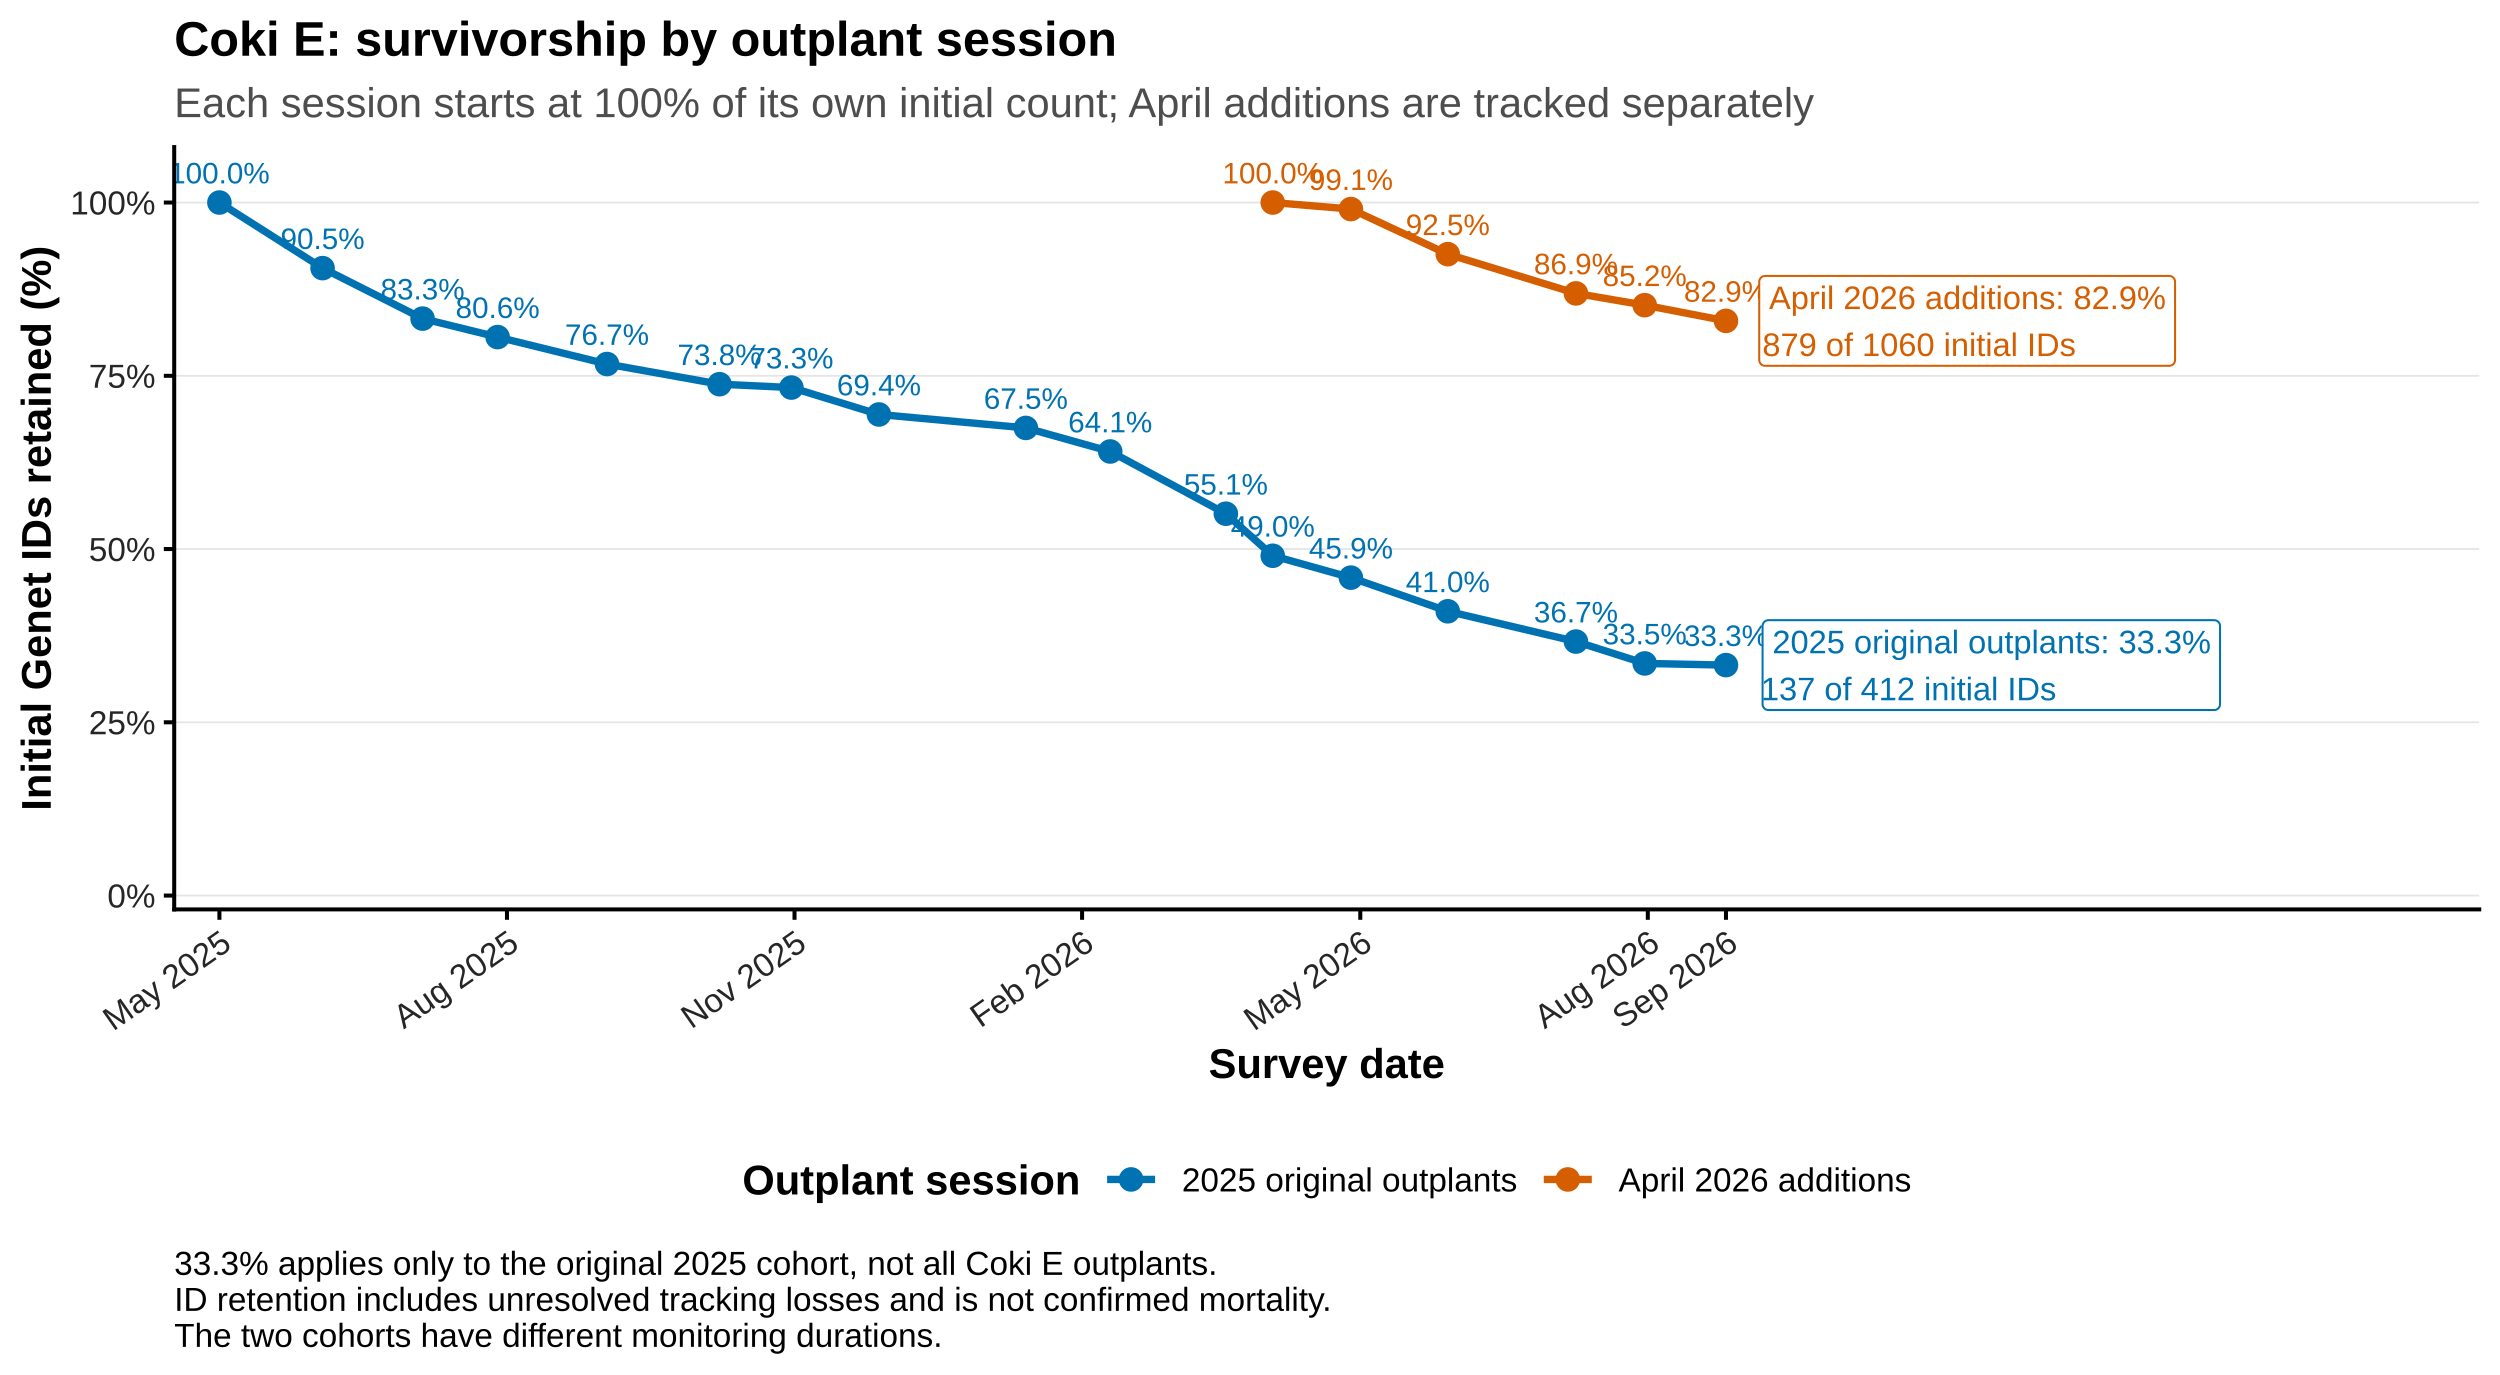
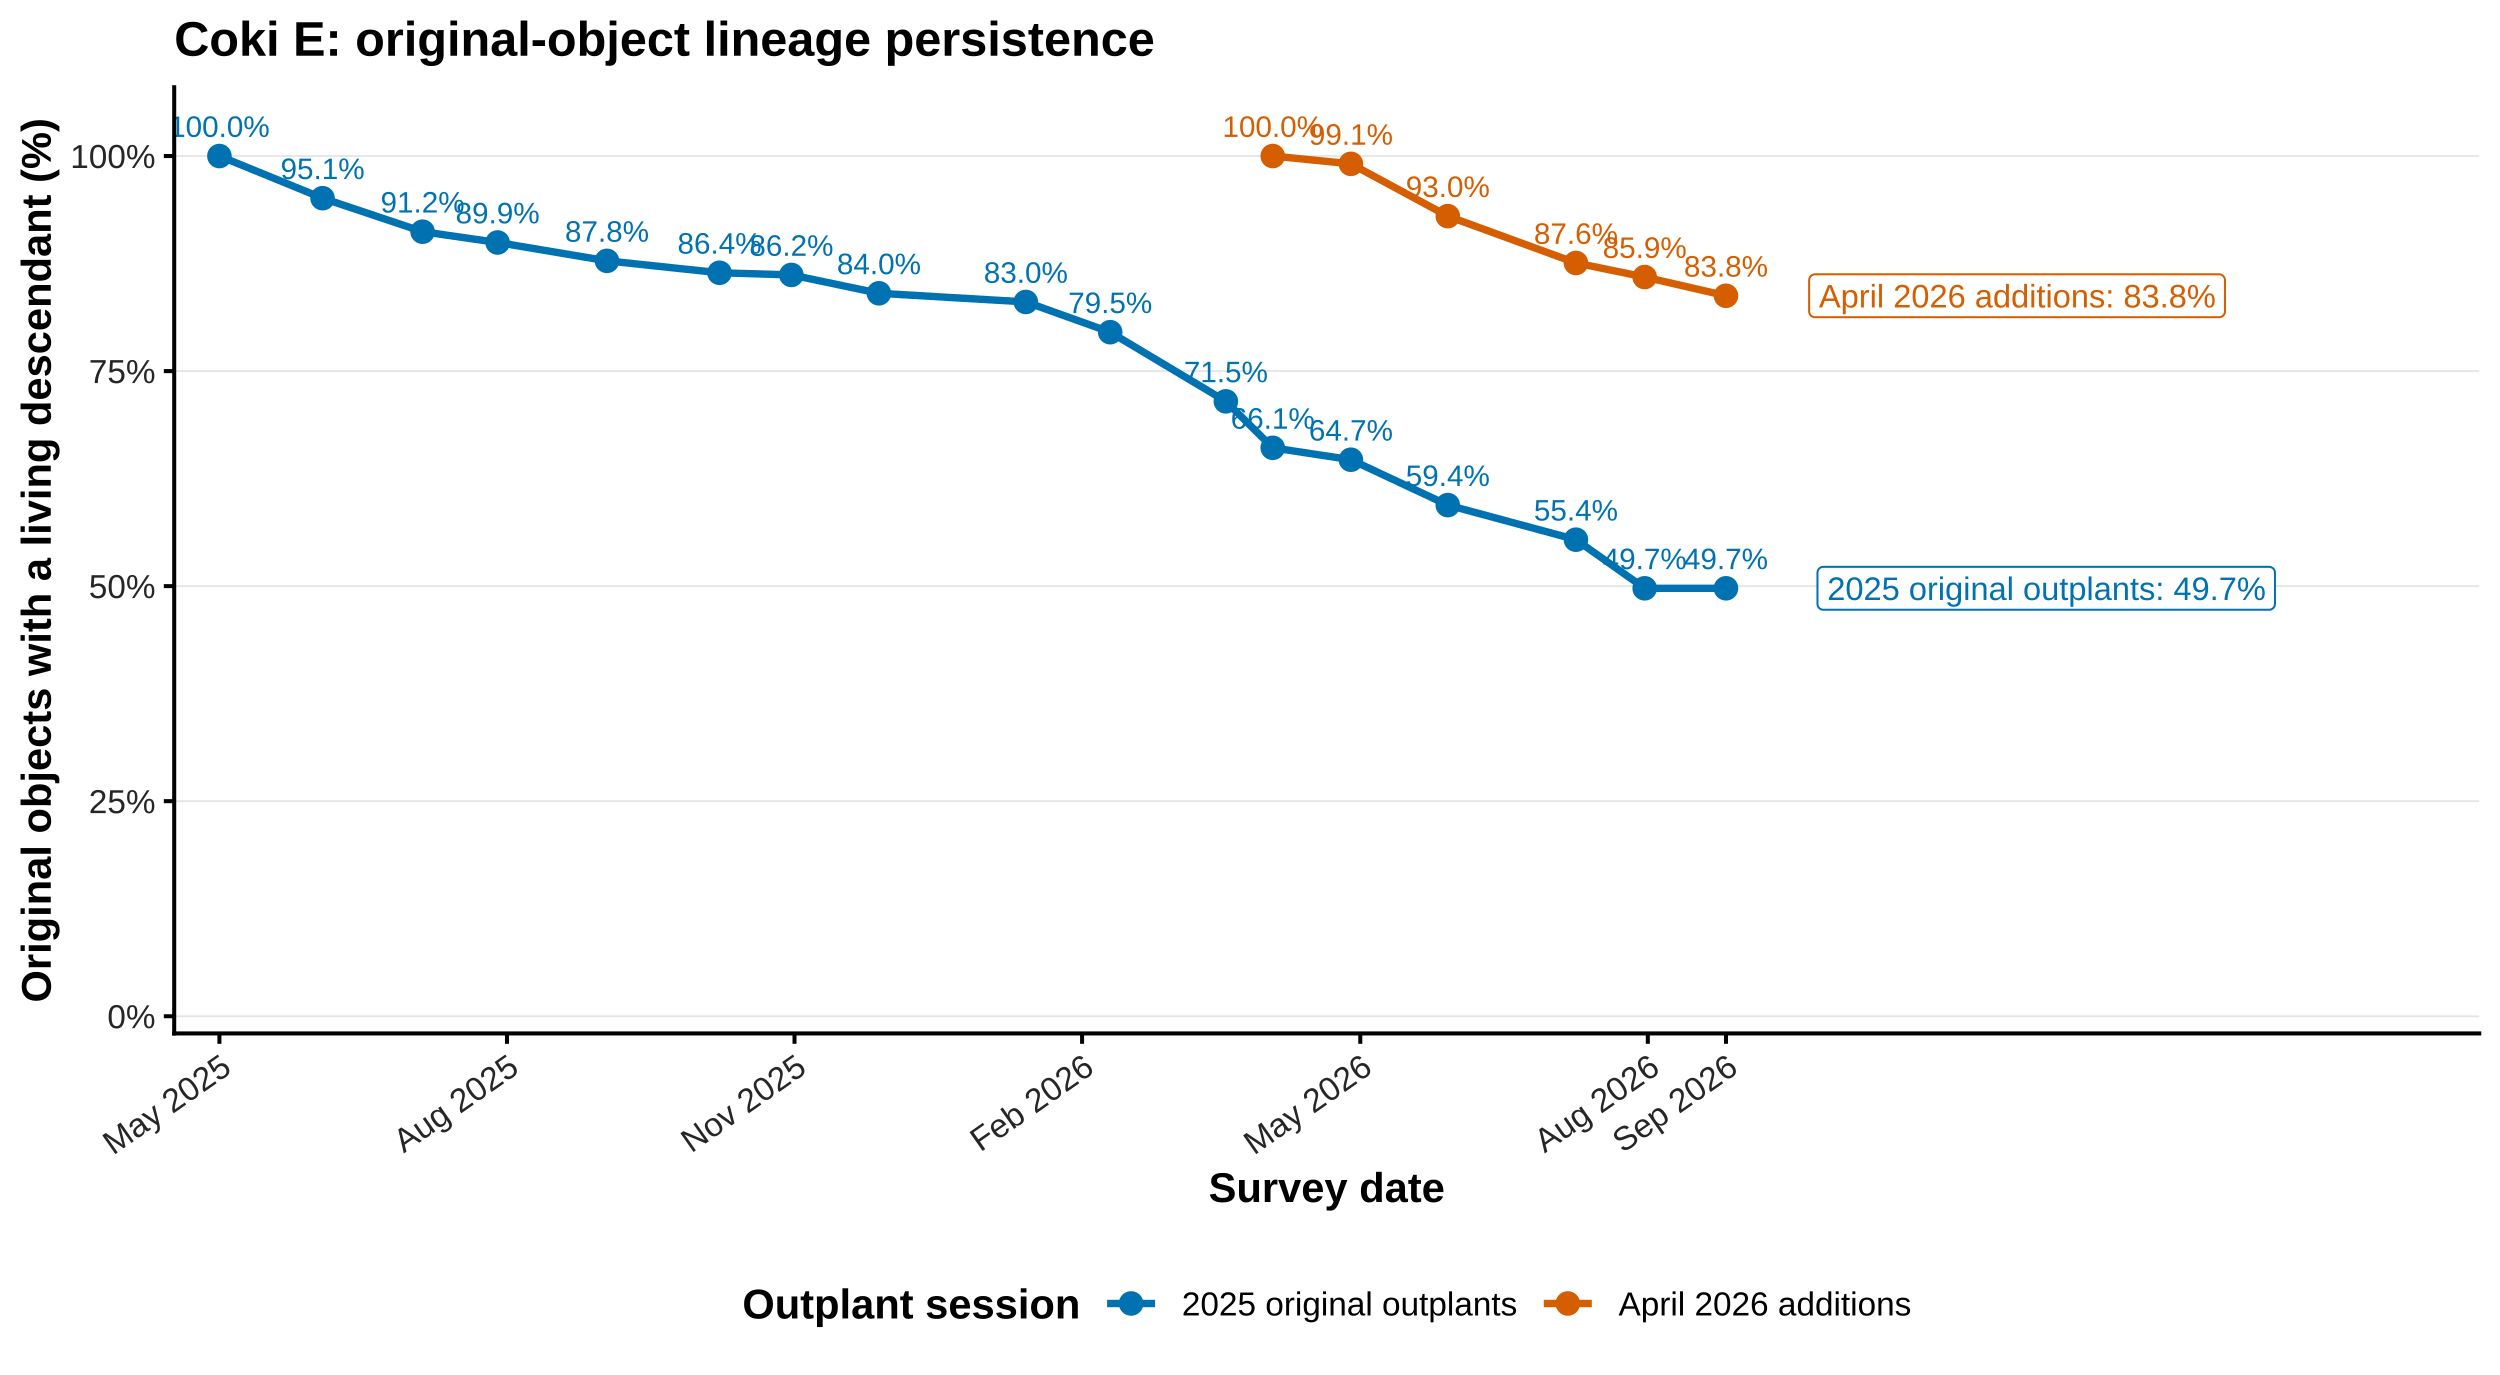
<svg xmlns="http://www.w3.org/2000/svg" class="svglite" width="720.00pt" height="396.00pt" viewBox="0 0 720.00 396.00">
  <defs>
    <style type="text/css">
    .svglite line, .svglite polyline, .svglite polygon, .svglite path, .svglite rect, .svglite circle {
      fill: none;
      stroke: #000000;
      stroke-linecap: round;
      stroke-linejoin: round;
      stroke-miterlimit: 10.00;
    }
    .svglite text {
      white-space: pre;
    }
  </style>
  </defs>
  <rect width="100%" height="100%" style="stroke: none; fill: #FFFFFF;" />
  <defs>
    <clipPath id="cpMC4wMHw3MjAuMDB8MC4wMHwzOTYuMDA=">
      <rect x="0.00" y="0.00" width="720.00" height="396.00" />
    </clipPath>
  </defs>
  <g clip-path="url(#cpMC4wMHw3MjAuMDB8MC4wMHwzOTYuMDA=)">
-     <rect x="-0" y="0" width="720.00" height="396.00" style="stroke-width: 1.16; stroke: #FFFFFF; fill: #FFFFFF;" />
+     <rect x="0.00" y="-0" width="720.00" height="396.00" style="stroke-width: 1.16; stroke: #FFFFFF; fill: #FFFFFF;" />
  </g>
  <defs>
-     <clipPath id="cpNTAuMTd8NzE0LjAyfDQyLjM2fDI2MS45MQ==">
-       <rect x="50.17" y="42.36" width="663.85" height="219.55" />
+     <clipPath id="cpNTAuMTd8NzE0LjAyfDI1LjEyfDI5Ny42Mw==">
+       <rect x="50.17" y="25.12" width="663.85" height="272.51" />
    </clipPath>
  </defs>
-   <g clip-path="url(#cpNTAuMTd8NzE0LjAyfDQyLjM2fDI2MS45MQ==)">
-     <rect x="50.17" y="42.36" width="663.85" height="219.55" style="stroke-width: 1.16; stroke: none; fill: #FFFFFF;" />
-     <polyline points="50.17,257.92 714.02,257.92 " style="stroke-width: 0.53; stroke: #E5E5E5; stroke-linecap: butt;" />
-     <polyline points="50.17,208.02 714.02,208.02 " style="stroke-width: 0.53; stroke: #E5E5E5; stroke-linecap: butt;" />
-     <polyline points="50.17,158.12 714.02,158.12 " style="stroke-width: 0.53; stroke: #E5E5E5; stroke-linecap: butt;" />
-     <polyline points="50.17,108.23 714.02,108.23 " style="stroke-width: 0.53; stroke: #E5E5E5; stroke-linecap: butt;" />
-     <polyline points="50.17,58.33 714.02,58.33 " style="stroke-width: 0.53; stroke: #E5E5E5; stroke-linecap: butt;" />
-     <polyline points="63.19,58.33 92.90,77.22 121.70,91.76 143.31,97.08 174.81,104.84 207.22,110.65 227.92,111.62 253.13,119.37 295.44,123.24 319.74,130.03 353.05,147.95 366.55,160.06 389.06,166.36 416.96,176.05 453.87,184.77 473.67,191.07 497.08,191.55 " style="stroke-width: 2.13; stroke: #0072B2; stroke-linecap: butt;" />
-     <polyline points="366.55,58.33 389.06,60.21 416.96,73.20 453.87,84.50 473.67,87.89 497.08,92.41 " style="stroke-width: 2.13; stroke: #D55E00; stroke-linecap: butt;" />
-     <circle cx="63.19" cy="58.33" r="3.16" style="stroke-width: 0.77; stroke: #0072B2; fill: #0072B2;" />
-     <circle cx="92.90" cy="77.22" r="3.16" style="stroke-width: 0.77; stroke: #0072B2; fill: #0072B2;" />
-     <circle cx="121.70" cy="91.76" r="3.16" style="stroke-width: 0.77; stroke: #0072B2; fill: #0072B2;" />
-     <circle cx="143.31" cy="97.08" r="3.16" style="stroke-width: 0.77; stroke: #0072B2; fill: #0072B2;" />
-     <circle cx="174.81" cy="104.84" r="3.16" style="stroke-width: 0.77; stroke: #0072B2; fill: #0072B2;" />
-     <circle cx="207.22" cy="110.65" r="3.16" style="stroke-width: 0.77; stroke: #0072B2; fill: #0072B2;" />
-     <circle cx="227.92" cy="111.62" r="3.16" style="stroke-width: 0.77; stroke: #0072B2; fill: #0072B2;" />
-     <circle cx="253.13" cy="119.37" r="3.16" style="stroke-width: 0.77; stroke: #0072B2; fill: #0072B2;" />
-     <circle cx="295.44" cy="123.24" r="3.16" style="stroke-width: 0.77; stroke: #0072B2; fill: #0072B2;" />
-     <circle cx="319.74" cy="130.03" r="3.16" style="stroke-width: 0.77; stroke: #0072B2; fill: #0072B2;" />
-     <circle cx="353.05" cy="147.95" r="3.16" style="stroke-width: 0.77; stroke: #0072B2; fill: #0072B2;" />
-     <circle cx="366.55" cy="160.06" r="3.16" style="stroke-width: 0.77; stroke: #0072B2; fill: #0072B2;" />
-     <circle cx="389.06" cy="166.36" r="3.16" style="stroke-width: 0.77; stroke: #0072B2; fill: #0072B2;" />
-     <circle cx="416.96" cy="176.05" r="3.16" style="stroke-width: 0.77; stroke: #0072B2; fill: #0072B2;" />
-     <circle cx="453.87" cy="184.77" r="3.16" style="stroke-width: 0.77; stroke: #0072B2; fill: #0072B2;" />
-     <circle cx="473.67" cy="191.07" r="3.16" style="stroke-width: 0.77; stroke: #0072B2; fill: #0072B2;" />
-     <circle cx="497.08" cy="191.55" r="3.16" style="stroke-width: 0.77; stroke: #0072B2; fill: #0072B2;" />
-     <circle cx="366.55" cy="58.33" r="3.16" style="stroke-width: 0.77; stroke: #D55E00; fill: #D55E00;" />
-     <circle cx="389.06" cy="60.21" r="3.16" style="stroke-width: 0.77; stroke: #D55E00; fill: #D55E00;" />
-     <circle cx="416.96" cy="73.20" r="3.16" style="stroke-width: 0.77; stroke: #D55E00; fill: #D55E00;" />
-     <circle cx="453.87" cy="84.50" r="3.16" style="stroke-width: 0.77; stroke: #D55E00; fill: #D55E00;" />
-     <circle cx="473.67" cy="87.89" r="3.16" style="stroke-width: 0.77; stroke: #D55E00; fill: #D55E00;" />
-     <circle cx="497.08" cy="92.41" r="3.16" style="stroke-width: 0.77; stroke: #D55E00; fill: #D55E00;" />
-     <text x="63.19" y="52.82" text-anchor="middle" style="font-size: 8.54px;fill: #0072B2; font-family: &quot;Arial&quot;;" textLength="28.94px" lengthAdjust="spacingAndGlyphs">100.0%</text>
-     <text x="92.90" y="71.71" text-anchor="middle" style="font-size: 8.54px;fill: #0072B2; font-family: &quot;Arial&quot;;" textLength="24.19px" lengthAdjust="spacingAndGlyphs">90.5%</text>
-     <text x="121.70" y="86.25" text-anchor="middle" style="font-size: 8.54px;fill: #0072B2; font-family: &quot;Arial&quot;;" textLength="24.19px" lengthAdjust="spacingAndGlyphs">83.3%</text>
-     <text x="143.31" y="91.58" text-anchor="middle" style="font-size: 8.54px;fill: #0072B2; font-family: &quot;Arial&quot;;" textLength="24.19px" lengthAdjust="spacingAndGlyphs">80.6%</text>
-     <text x="174.81" y="99.33" text-anchor="middle" style="font-size: 8.54px;fill: #0072B2; font-family: &quot;Arial&quot;;" textLength="24.19px" lengthAdjust="spacingAndGlyphs">76.7%</text>
-     <text x="207.22" y="105.14" text-anchor="middle" style="font-size: 8.54px;fill: #0072B2; font-family: &quot;Arial&quot;;" textLength="24.19px" lengthAdjust="spacingAndGlyphs">73.8%</text>
-     <text x="227.92" y="106.11" text-anchor="middle" style="font-size: 8.54px;fill: #0072B2; font-family: &quot;Arial&quot;;" textLength="24.19px" lengthAdjust="spacingAndGlyphs">73.3%</text>
-     <text x="253.13" y="113.86" text-anchor="middle" style="font-size: 8.54px;fill: #0072B2; font-family: &quot;Arial&quot;;" textLength="24.19px" lengthAdjust="spacingAndGlyphs">69.4%</text>
-     <text x="295.44" y="117.74" text-anchor="middle" style="font-size: 8.54px;fill: #0072B2; font-family: &quot;Arial&quot;;" textLength="24.19px" lengthAdjust="spacingAndGlyphs">67.5%</text>
-     <text x="319.74" y="124.52" text-anchor="middle" style="font-size: 8.54px;fill: #0072B2; font-family: &quot;Arial&quot;;" textLength="24.19px" lengthAdjust="spacingAndGlyphs">64.1%</text>
-     <text x="353.05" y="142.44" text-anchor="middle" style="font-size: 8.54px;fill: #0072B2; font-family: &quot;Arial&quot;;" textLength="24.19px" lengthAdjust="spacingAndGlyphs">55.1%</text>
-     <text x="366.55" y="154.55" text-anchor="middle" style="font-size: 8.54px;fill: #0072B2; font-family: &quot;Arial&quot;;" textLength="24.19px" lengthAdjust="spacingAndGlyphs">49.0%</text>
-     <text x="389.06" y="160.85" text-anchor="middle" style="font-size: 8.54px;fill: #0072B2; font-family: &quot;Arial&quot;;" textLength="24.19px" lengthAdjust="spacingAndGlyphs">45.9%</text>
-     <text x="416.96" y="170.54" text-anchor="middle" style="font-size: 8.54px;fill: #0072B2; font-family: &quot;Arial&quot;;" textLength="24.19px" lengthAdjust="spacingAndGlyphs">41.0%</text>
-     <text x="453.87" y="179.26" text-anchor="middle" style="font-size: 8.54px;fill: #0072B2; font-family: &quot;Arial&quot;;" textLength="24.19px" lengthAdjust="spacingAndGlyphs">36.7%</text>
-     <text x="473.67" y="185.56" text-anchor="middle" style="font-size: 8.54px;fill: #0072B2; font-family: &quot;Arial&quot;;" textLength="24.19px" lengthAdjust="spacingAndGlyphs">33.5%</text>
-     <text x="497.08" y="186.04" text-anchor="middle" style="font-size: 8.54px;fill: #0072B2; font-family: &quot;Arial&quot;;" textLength="24.19px" lengthAdjust="spacingAndGlyphs">33.3%</text>
-     <text x="366.55" y="52.82" text-anchor="middle" style="font-size: 8.54px;fill: #D55E00; font-family: &quot;Arial&quot;;" textLength="28.94px" lengthAdjust="spacingAndGlyphs">100.0%</text>
-     <text x="389.06" y="54.70" text-anchor="middle" style="font-size: 8.54px;fill: #D55E00; font-family: &quot;Arial&quot;;" textLength="24.19px" lengthAdjust="spacingAndGlyphs">99.1%</text>
-     <text x="416.96" y="67.70" text-anchor="middle" style="font-size: 8.54px;fill: #D55E00; font-family: &quot;Arial&quot;;" textLength="24.19px" lengthAdjust="spacingAndGlyphs">92.5%</text>
-     <text x="453.87" y="78.99" text-anchor="middle" style="font-size: 8.54px;fill: #D55E00; font-family: &quot;Arial&quot;;" textLength="24.19px" lengthAdjust="spacingAndGlyphs">86.9%</text>
-     <text x="473.67" y="82.38" text-anchor="middle" style="font-size: 8.54px;fill: #D55E00; font-family: &quot;Arial&quot;;" textLength="24.19px" lengthAdjust="spacingAndGlyphs">85.2%</text>
-     <text x="497.08" y="86.90" text-anchor="middle" style="font-size: 8.54px;fill: #D55E00; font-family: &quot;Arial&quot;;" textLength="24.19px" lengthAdjust="spacingAndGlyphs">82.9%</text>
-     <polygon points="509.31,204.49 637.68,204.49 637.62,204.49 637.89,204.48 638.15,204.42 638.41,204.33 638.64,204.19 638.86,204.02 639.04,203.82 639.18,203.59 639.29,203.34 639.35,203.07 639.37,202.80 639.37,202.80 639.37,180.30 639.37,180.30 639.35,180.03 639.29,179.77 639.18,179.52 639.04,179.29 638.86,179.08 638.64,178.91 638.41,178.77 638.15,178.68 637.89,178.62 637.68,178.61 509.31,178.61 509.51,178.62 509.24,178.61 508.97,178.65 508.71,178.72 508.46,178.84 508.24,178.99 508.04,179.18 507.88,179.40 507.75,179.64 507.67,179.90 507.62,180.17 507.62,180.30 507.62,202.80 507.62,202.66 507.62,202.94 507.67,203.21 507.75,203.46 507.88,203.70 508.04,203.92 508.24,204.11 508.46,204.26 508.71,204.38 508.97,204.46 509.24,204.49 " style="stroke-width: 0.58; stroke: #0072B2; fill: #FFFFFF;" />
-     <text x="510.44" y="188.15" style="font-size: 9.39px;fill: #0072B2; font-family: &quot;Arial&quot;;" textLength="126.12px" lengthAdjust="spacingAndGlyphs">2025 original outplants: 33.3%</text>
-     <text x="507.14" y="201.67" style="font-size: 9.39px;fill: #0072B2; font-family: &quot;Arial&quot;;" textLength="84.94px" lengthAdjust="spacingAndGlyphs">137 of 412 initial IDs</text>
-     <polygon points="508.35,105.35 624.73,105.35 624.66,105.35 624.93,105.34 625.20,105.28 625.45,105.19 625.69,105.05 625.90,104.88 626.08,104.68 626.23,104.45 626.33,104.20 626.40,103.93 626.42,103.66 626.42,103.66 626.42,81.16 626.42,81.16 626.40,80.89 626.33,80.63 626.23,80.38 626.08,80.15 625.90,79.94 625.69,79.77 625.45,79.63 625.20,79.54 624.93,79.48 624.73,79.47 508.35,79.47 508.55,79.48 508.28,79.47 508.01,79.51 507.75,79.58 507.50,79.70 507.28,79.85 507.08,80.04 506.92,80.26 506.79,80.50 506.71,80.76 506.66,81.03 506.66,81.16 506.66,103.66 506.66,103.52 506.66,103.80 506.71,104.06 506.79,104.32 506.92,104.56 507.08,104.78 507.28,104.97 507.50,105.12 507.75,105.24 508.01,105.32 508.28,105.35 " style="stroke-width: 0.58; stroke: #D55E00; fill: #FFFFFF;" />
-     <text x="509.48" y="89.01" style="font-size: 9.39px;fill: #D55E00; font-family: &quot;Arial&quot;;" textLength="114.13px" lengthAdjust="spacingAndGlyphs">April 2026 additions: 82.9%</text>
-     <text x="507.56" y="102.53" style="font-size: 9.39px;fill: #D55E00; font-family: &quot;Arial&quot;;" textLength="90.15px" lengthAdjust="spacingAndGlyphs">879 of 1060 initial IDs</text>
+   <g clip-path="url(#cpNTAuMTd8NzE0LjAyfDI1LjEyfDI5Ny42Mw==)">
+     <rect x="50.17" y="25.12" width="663.85" height="272.51" style="stroke-width: 1.16; stroke: none; fill: #FFFFFF;" />
+     <polyline points="50.17,292.68 714.02,292.68 " style="stroke-width: 0.53; stroke: #E5E5E5; stroke-linecap: butt;" />
+     <polyline points="50.17,230.74 714.02,230.74 " style="stroke-width: 0.53; stroke: #E5E5E5; stroke-linecap: butt;" />
+     <polyline points="50.17,168.81 714.02,168.81 " style="stroke-width: 0.53; stroke: #E5E5E5; stroke-linecap: butt;" />
+     <polyline points="50.17,106.88 714.02,106.88 " style="stroke-width: 0.53; stroke: #E5E5E5; stroke-linecap: butt;" />
+     <polyline points="50.17,44.94 714.02,44.94 " style="stroke-width: 0.53; stroke: #E5E5E5; stroke-linecap: butt;" />
+     <polyline points="63.19,44.94 92.90,57.08 121.70,66.73 143.31,69.84 174.81,75.13 207.22,78.56 227.92,79.18 253.13,84.47 295.44,86.96 319.74,95.67 353.05,115.59 366.55,128.97 389.06,132.40 416.96,145.47 453.87,155.43 473.67,169.43 497.08,169.43 " style="stroke-width: 2.13; stroke: #0072B2; stroke-linecap: butt;" />
+     <polyline points="366.55,44.94 389.06,47.19 416.96,62.25 453.87,75.74 473.67,79.79 497.08,85.18 " style="stroke-width: 2.13; stroke: #D55E00; stroke-linecap: butt;" />
+     <circle cx="63.19" cy="44.94" r="3.16" style="stroke-width: 0.77; stroke: #0072B2; fill: #0072B2;" />
+     <circle cx="92.90" cy="57.08" r="3.16" style="stroke-width: 0.77; stroke: #0072B2; fill: #0072B2;" />
+     <circle cx="121.70" cy="66.73" r="3.16" style="stroke-width: 0.77; stroke: #0072B2; fill: #0072B2;" />
+     <circle cx="143.31" cy="69.84" r="3.16" style="stroke-width: 0.77; stroke: #0072B2; fill: #0072B2;" />
+     <circle cx="174.81" cy="75.13" r="3.16" style="stroke-width: 0.77; stroke: #0072B2; fill: #0072B2;" />
+     <circle cx="207.22" cy="78.56" r="3.16" style="stroke-width: 0.77; stroke: #0072B2; fill: #0072B2;" />
+     <circle cx="227.92" cy="79.18" r="3.16" style="stroke-width: 0.77; stroke: #0072B2; fill: #0072B2;" />
+     <circle cx="253.13" cy="84.47" r="3.16" style="stroke-width: 0.77; stroke: #0072B2; fill: #0072B2;" />
+     <circle cx="295.44" cy="86.96" r="3.16" style="stroke-width: 0.77; stroke: #0072B2; fill: #0072B2;" />
+     <circle cx="319.74" cy="95.67" r="3.16" style="stroke-width: 0.77; stroke: #0072B2; fill: #0072B2;" />
+     <circle cx="353.05" cy="115.59" r="3.16" style="stroke-width: 0.77; stroke: #0072B2; fill: #0072B2;" />
+     <circle cx="366.55" cy="128.97" r="3.16" style="stroke-width: 0.77; stroke: #0072B2; fill: #0072B2;" />
+     <circle cx="389.06" cy="132.40" r="3.16" style="stroke-width: 0.77; stroke: #0072B2; fill: #0072B2;" />
+     <circle cx="416.96" cy="145.47" r="3.16" style="stroke-width: 0.77; stroke: #0072B2; fill: #0072B2;" />
+     <circle cx="453.87" cy="155.43" r="3.16" style="stroke-width: 0.77; stroke: #0072B2; fill: #0072B2;" />
+     <circle cx="473.67" cy="169.43" r="3.16" style="stroke-width: 0.77; stroke: #0072B2; fill: #0072B2;" />
+     <circle cx="497.08" cy="169.43" r="3.16" style="stroke-width: 0.77; stroke: #0072B2; fill: #0072B2;" />
+     <circle cx="366.55" cy="44.94" r="3.16" style="stroke-width: 0.77; stroke: #D55E00; fill: #D55E00;" />
+     <circle cx="389.06" cy="47.19" r="3.16" style="stroke-width: 0.77; stroke: #D55E00; fill: #D55E00;" />
+     <circle cx="416.96" cy="62.25" r="3.16" style="stroke-width: 0.77; stroke: #D55E00; fill: #D55E00;" />
+     <circle cx="453.87" cy="75.74" r="3.16" style="stroke-width: 0.77; stroke: #D55E00; fill: #D55E00;" />
+     <circle cx="473.67" cy="79.79" r="3.16" style="stroke-width: 0.77; stroke: #D55E00; fill: #D55E00;" />
+     <circle cx="497.08" cy="85.18" r="3.16" style="stroke-width: 0.77; stroke: #D55E00; fill: #D55E00;" />
+     <text x="63.19" y="39.43" text-anchor="middle" style="font-size: 8.54px;fill: #0072B2; font-family: &quot;Arial&quot;;" textLength="28.94px" lengthAdjust="spacingAndGlyphs">100.0%</text>
+     <text x="92.90" y="51.57" text-anchor="middle" style="font-size: 8.54px;fill: #0072B2; font-family: &quot;Arial&quot;;" textLength="24.19px" lengthAdjust="spacingAndGlyphs">95.1%</text>
+     <text x="121.70" y="61.22" text-anchor="middle" style="font-size: 8.54px;fill: #0072B2; font-family: &quot;Arial&quot;;" textLength="24.19px" lengthAdjust="spacingAndGlyphs">91.2%</text>
+     <text x="143.31" y="64.33" text-anchor="middle" style="font-size: 8.54px;fill: #0072B2; font-family: &quot;Arial&quot;;" textLength="24.19px" lengthAdjust="spacingAndGlyphs">89.9%</text>
+     <text x="174.81" y="69.62" text-anchor="middle" style="font-size: 8.54px;fill: #0072B2; font-family: &quot;Arial&quot;;" textLength="24.19px" lengthAdjust="spacingAndGlyphs">87.8%</text>
+     <text x="207.22" y="73.05" text-anchor="middle" style="font-size: 8.54px;fill: #0072B2; font-family: &quot;Arial&quot;;" textLength="24.19px" lengthAdjust="spacingAndGlyphs">86.4%</text>
+     <text x="227.92" y="73.67" text-anchor="middle" style="font-size: 8.54px;fill: #0072B2; font-family: &quot;Arial&quot;;" textLength="24.19px" lengthAdjust="spacingAndGlyphs">86.2%</text>
+     <text x="253.13" y="78.96" text-anchor="middle" style="font-size: 8.54px;fill: #0072B2; font-family: &quot;Arial&quot;;" textLength="24.19px" lengthAdjust="spacingAndGlyphs">84.0%</text>
+     <text x="295.44" y="81.45" text-anchor="middle" style="font-size: 8.54px;fill: #0072B2; font-family: &quot;Arial&quot;;" textLength="24.19px" lengthAdjust="spacingAndGlyphs">83.0%</text>
+     <text x="319.74" y="90.16" text-anchor="middle" style="font-size: 8.54px;fill: #0072B2; font-family: &quot;Arial&quot;;" textLength="24.19px" lengthAdjust="spacingAndGlyphs">79.5%</text>
+     <text x="353.05" y="110.08" text-anchor="middle" style="font-size: 8.54px;fill: #0072B2; font-family: &quot;Arial&quot;;" textLength="24.19px" lengthAdjust="spacingAndGlyphs">71.5%</text>
+     <text x="366.55" y="123.47" text-anchor="middle" style="font-size: 8.54px;fill: #0072B2; font-family: &quot;Arial&quot;;" textLength="24.19px" lengthAdjust="spacingAndGlyphs">66.1%</text>
+     <text x="389.06" y="126.89" text-anchor="middle" style="font-size: 8.54px;fill: #0072B2; font-family: &quot;Arial&quot;;" textLength="24.19px" lengthAdjust="spacingAndGlyphs">64.7%</text>
+     <text x="416.96" y="139.96" text-anchor="middle" style="font-size: 8.54px;fill: #0072B2; font-family: &quot;Arial&quot;;" textLength="24.19px" lengthAdjust="spacingAndGlyphs">59.4%</text>
+     <text x="453.87" y="149.92" text-anchor="middle" style="font-size: 8.54px;fill: #0072B2; font-family: &quot;Arial&quot;;" textLength="24.19px" lengthAdjust="spacingAndGlyphs">55.4%</text>
+     <text x="473.67" y="163.92" text-anchor="middle" style="font-size: 8.54px;fill: #0072B2; font-family: &quot;Arial&quot;;" textLength="24.19px" lengthAdjust="spacingAndGlyphs">49.7%</text>
+     <text x="497.08" y="163.92" text-anchor="middle" style="font-size: 8.54px;fill: #0072B2; font-family: &quot;Arial&quot;;" textLength="24.19px" lengthAdjust="spacingAndGlyphs">49.7%</text>
+     <text x="366.55" y="39.43" text-anchor="middle" style="font-size: 8.54px;fill: #D55E00; font-family: &quot;Arial&quot;;" textLength="28.94px" lengthAdjust="spacingAndGlyphs">100.0%</text>
+     <text x="389.06" y="41.68" text-anchor="middle" style="font-size: 8.54px;fill: #D55E00; font-family: &quot;Arial&quot;;" textLength="24.19px" lengthAdjust="spacingAndGlyphs">99.1%</text>
+     <text x="416.96" y="56.74" text-anchor="middle" style="font-size: 8.54px;fill: #D55E00; font-family: &quot;Arial&quot;;" textLength="24.19px" lengthAdjust="spacingAndGlyphs">93.0%</text>
+     <text x="453.87" y="70.23" text-anchor="middle" style="font-size: 8.54px;fill: #D55E00; font-family: &quot;Arial&quot;;" textLength="24.19px" lengthAdjust="spacingAndGlyphs">87.6%</text>
+     <text x="473.67" y="74.28" text-anchor="middle" style="font-size: 8.54px;fill: #D55E00; font-family: &quot;Arial&quot;;" textLength="24.19px" lengthAdjust="spacingAndGlyphs">85.9%</text>
+     <text x="497.08" y="79.67" text-anchor="middle" style="font-size: 8.54px;fill: #D55E00; font-family: &quot;Arial&quot;;" textLength="24.19px" lengthAdjust="spacingAndGlyphs">83.8%</text>
+     <polygon points="525.12,175.61 653.50,175.61 653.43,175.61 653.70,175.60 653.97,175.55 654.22,175.45 654.46,175.31 654.67,175.14 654.85,174.94 654.99,174.71 655.10,174.46 655.16,174.19 655.19,173.92 655.19,173.92 655.19,164.94 655.19,164.94 655.16,164.67 655.10,164.41 654.99,164.16 654.85,163.93 654.67,163.72 654.46,163.55 654.22,163.42 653.97,163.32 653.70,163.27 653.50,163.25 525.12,163.25 525.32,163.27 525.05,163.25 524.78,163.29 524.52,163.36 524.27,163.48 524.05,163.63 523.85,163.82 523.69,164.04 523.56,164.28 523.48,164.54 523.43,164.81 523.43,164.94 523.43,173.92 523.43,173.79 523.43,174.06 523.48,174.33 523.56,174.58 523.69,174.83 523.85,175.04 524.05,175.23 524.27,175.39 524.52,175.50 524.78,175.58 525.05,175.61 " style="stroke-width: 0.58; stroke: #0072B2; fill: #FFFFFF;" />
+     <text x="526.25" y="172.80" style="font-size: 9.39px;fill: #0072B2; font-family: &quot;Arial&quot;;" textLength="126.12px" lengthAdjust="spacingAndGlyphs">2025 original outplants: 49.7%</text>
+     <polygon points="522.72,91.36 639.10,91.36 639.03,91.36 639.30,91.35 639.57,91.30 639.83,91.20 640.06,91.06 640.27,90.89 640.45,90.69 640.60,90.46 640.70,90.21 640.77,89.94 640.79,89.67 640.79,89.67 640.79,80.69 640.79,80.69 640.77,80.42 640.70,80.16 640.60,79.91 640.45,79.68 640.27,79.47 640.06,79.30 639.83,79.17 639.57,79.07 639.30,79.02 639.10,79.00 522.72,79.00 522.92,79.02 522.65,79.00 522.38,79.04 522.12,79.11 521.88,79.23 521.65,79.38 521.46,79.57 521.29,79.79 521.17,80.03 521.08,80.29 521.04,80.56 521.03,80.69 521.03,89.67 521.04,89.54 521.04,89.81 521.08,90.08 521.17,90.33 521.29,90.58 521.46,90.79 521.65,90.98 521.88,91.14 522.12,91.25 522.38,91.33 522.65,91.36 " style="stroke-width: 0.58; stroke: #D55E00; fill: #FFFFFF;" />
+     <text x="523.85" y="88.55" style="font-size: 9.39px;fill: #D55E00; font-family: &quot;Arial&quot;;" textLength="114.13px" lengthAdjust="spacingAndGlyphs">April 2026 additions: 83.8%</text>
  </g>
  <g clip-path="url(#cpMC4wMHw3MjAuMDB8MC4wMHwzOTYuMDA=)">
-     <polyline points="50.17,261.91 50.17,42.36 " style="stroke-width: 1.16; stroke-linecap: square;" />
-     <text x="44.79" y="261.36" text-anchor="end" style="font-size: 9.60px;fill: #262626; font-family: &quot;Arial&quot;;" textLength="13.87px" lengthAdjust="spacingAndGlyphs">0%</text>
-     <text x="44.79" y="211.46" text-anchor="end" style="font-size: 9.60px;fill: #262626; font-family: &quot;Arial&quot;;" textLength="19.20px" lengthAdjust="spacingAndGlyphs">25%</text>
-     <text x="44.79" y="161.57" text-anchor="end" style="font-size: 9.60px;fill: #262626; font-family: &quot;Arial&quot;;" textLength="19.20px" lengthAdjust="spacingAndGlyphs">50%</text>
-     <text x="44.79" y="111.67" text-anchor="end" style="font-size: 9.60px;fill: #262626; font-family: &quot;Arial&quot;;" textLength="19.20px" lengthAdjust="spacingAndGlyphs">75%</text>
-     <text x="44.79" y="61.77" text-anchor="end" style="font-size: 9.60px;fill: #262626; font-family: &quot;Arial&quot;;" textLength="24.54px" lengthAdjust="spacingAndGlyphs">100%</text>
-     <polyline points="47.18,257.92 50.17,257.92 " style="stroke-width: 1.16; stroke-linecap: butt;" />
-     <polyline points="47.18,208.02 50.17,208.02 " style="stroke-width: 1.16; stroke-linecap: butt;" />
-     <polyline points="47.18,158.12 50.17,158.12 " style="stroke-width: 1.16; stroke-linecap: butt;" />
-     <polyline points="47.18,108.23 50.17,108.23 " style="stroke-width: 1.16; stroke-linecap: butt;" />
-     <polyline points="47.18,58.33 50.17,58.33 " style="stroke-width: 1.16; stroke-linecap: butt;" />
-     <polyline points="50.17,261.91 714.02,261.91 " style="stroke-width: 1.16; stroke-linecap: square;" />
-     <polyline points="63.19,264.90 63.19,261.91 " style="stroke-width: 1.16; stroke-linecap: butt;" />
-     <polyline points="146.01,264.90 146.01,261.91 " style="stroke-width: 1.16; stroke-linecap: butt;" />
-     <polyline points="228.82,264.90 228.82,261.91 " style="stroke-width: 1.16; stroke-linecap: butt;" />
-     <polyline points="311.64,264.90 311.64,261.91 " style="stroke-width: 1.16; stroke-linecap: butt;" />
-     <polyline points="391.76,264.90 391.76,261.91 " style="stroke-width: 1.16; stroke-linecap: butt;" />
-     <polyline points="474.57,264.90 474.57,261.91 " style="stroke-width: 1.16; stroke-linecap: butt;" />
-     <polyline points="497.08,264.90 497.08,261.91 " style="stroke-width: 1.16; stroke-linecap: butt;" />
-     <text transform="translate(67.14,272.93) rotate(-35)" text-anchor="end" style="font-size: 9.60px;fill: #262626; font-family: &quot;Arial&quot;;" textLength="42.13px" lengthAdjust="spacingAndGlyphs">May 2025</text>
-     <text transform="translate(149.95,272.93) rotate(-35)" text-anchor="end" style="font-size: 9.60px;fill: #262626; font-family: &quot;Arial&quot;;" textLength="41.08px" lengthAdjust="spacingAndGlyphs">Aug 2025</text>
-     <text transform="translate(232.77,272.93) rotate(-35)" text-anchor="end" style="font-size: 9.60px;fill: #262626; font-family: &quot;Arial&quot;;" textLength="41.06px" lengthAdjust="spacingAndGlyphs">Nov 2025</text>
-     <text transform="translate(315.59,272.93) rotate(-35)" text-anchor="end" style="font-size: 9.60px;fill: #262626; font-family: &quot;Arial&quot;;" textLength="40.54px" lengthAdjust="spacingAndGlyphs">Feb 2026</text>
-     <text transform="translate(395.70,272.93) rotate(-35)" text-anchor="end" style="font-size: 9.60px;fill: #262626; font-family: &quot;Arial&quot;;" textLength="42.13px" lengthAdjust="spacingAndGlyphs">May 2026</text>
-     <text transform="translate(478.52,272.93) rotate(-35)" text-anchor="end" style="font-size: 9.60px;fill: #262626; font-family: &quot;Arial&quot;;" textLength="41.08px" lengthAdjust="spacingAndGlyphs">Aug 2026</text>
-     <text transform="translate(501.03,272.93) rotate(-35)" text-anchor="end" style="font-size: 9.60px;fill: #262626; font-family: &quot;Arial&quot;;" textLength="41.08px" lengthAdjust="spacingAndGlyphs">Sep 2026</text>
-     <text x="382.10" y="310.46" text-anchor="middle" style="font-size: 12.00px; font-weight: bold; font-family: &quot;Arial&quot;;" textLength="68.04px" lengthAdjust="spacingAndGlyphs">Survey date</text>
-     <text transform="translate(14.62,152.14) rotate(-90)" text-anchor="middle" style="font-size: 12.00px; font-weight: bold; font-family: &quot;Arial&quot;;" textLength="162.71px" lengthAdjust="spacingAndGlyphs">Initial Genet IDs retained (%)</text>
-     <rect x="207.81" y="325.07" width="348.57" height="29.24" style="stroke-width: 1.16; stroke: none; fill: #FFFFFF;" />
-     <text x="213.79" y="344.00" style="font-size: 12.00px; font-weight: bold; font-family: &quot;Arial&quot;;" textLength="97.35px" lengthAdjust="spacingAndGlyphs">Outplant session</text>
-     <rect x="317.12" y="331.04" width="17.28" height="17.28" style="stroke-width: 1.16; stroke: none; fill: #FFFFFF;" />
-     <line x1="318.85" y1="339.68" x2="332.67" y2="339.68" style="stroke-width: 2.13; stroke: #0072B2; stroke-linecap: butt;" />
-     <circle cx="325.76" cy="339.68" r="3.16" style="stroke-width: 0.77; stroke: #0072B2; fill: #0072B2;" />
-     <rect x="442.89" y="331.04" width="17.28" height="17.28" style="stroke-width: 1.16; stroke: none; fill: #FFFFFF;" />
-     <line x1="444.61" y1="339.68" x2="458.44" y2="339.68" style="stroke-width: 2.13; stroke: #D55E00; stroke-linecap: butt;" />
-     <circle cx="451.53" cy="339.68" r="3.16" style="stroke-width: 0.77; stroke: #D55E00; fill: #D55E00;" />
-     <text x="340.38" y="343.13" style="font-size: 9.60px; font-family: &quot;Arial&quot;;" textLength="96.53px" lengthAdjust="spacingAndGlyphs">2025 original outplants</text>
-     <text x="466.14" y="343.13" style="font-size: 9.60px; font-family: &quot;Arial&quot;;" textLength="84.26px" lengthAdjust="spacingAndGlyphs">April 2026 additions</text>
-     <text x="50.17" y="33.74" style="font-size: 12.00px;fill: #4D4D4D; font-family: &quot;Arial&quot;;" textLength="472.87px" lengthAdjust="spacingAndGlyphs">Each session starts at 100% of its own initial count; April additions are tracked separately</text>
-     <text x="50.17" y="16.05" style="font-size: 14.00px; font-weight: bold; font-family: &quot;Arial&quot;;" textLength="271.38px" lengthAdjust="spacingAndGlyphs">Coki E: survivorship by outplant session</text>
-     <text x="50.17" y="367.16" style="font-size: 9.60px; font-family: &quot;Arial&quot;;" textLength="300.21px" lengthAdjust="spacingAndGlyphs">33.3% applies only to the original 2025 cohort, not all Coki E outplants.</text>
-     <text x="50.17" y="377.53" style="font-size: 9.60px; font-family: &quot;Arial&quot;;" textLength="333.76px" lengthAdjust="spacingAndGlyphs">ID retention includes unresolved tracking losses and is not confirmed mortality.</text>
-     <text x="50.17" y="387.90" style="font-size: 9.60px; font-family: &quot;Arial&quot;;" textLength="221.28px" lengthAdjust="spacingAndGlyphs">The two cohorts have different monitoring durations.</text>
+     <polyline points="50.17,297.63 50.17,25.12 " style="stroke-width: 1.16; stroke-linecap: square;" />
+     <text x="44.79" y="296.12" text-anchor="end" style="font-size: 9.60px;fill: #262626; font-family: &quot;Arial&quot;;" textLength="13.87px" lengthAdjust="spacingAndGlyphs">0%</text>
+     <text x="44.79" y="234.19" text-anchor="end" style="font-size: 9.60px;fill: #262626; font-family: &quot;Arial&quot;;" textLength="19.20px" lengthAdjust="spacingAndGlyphs">25%</text>
+     <text x="44.79" y="172.25" text-anchor="end" style="font-size: 9.60px;fill: #262626; font-family: &quot;Arial&quot;;" textLength="19.20px" lengthAdjust="spacingAndGlyphs">50%</text>
+     <text x="44.79" y="110.32" text-anchor="end" style="font-size: 9.60px;fill: #262626; font-family: &quot;Arial&quot;;" textLength="19.20px" lengthAdjust="spacingAndGlyphs">75%</text>
+     <text x="44.79" y="48.38" text-anchor="end" style="font-size: 9.60px;fill: #262626; font-family: &quot;Arial&quot;;" textLength="24.54px" lengthAdjust="spacingAndGlyphs">100%</text>
+     <polyline points="47.18,292.68 50.17,292.68 " style="stroke-width: 1.16; stroke-linecap: butt;" />
+     <polyline points="47.18,230.74 50.17,230.74 " style="stroke-width: 1.16; stroke-linecap: butt;" />
+     <polyline points="47.18,168.81 50.17,168.81 " style="stroke-width: 1.16; stroke-linecap: butt;" />
+     <polyline points="47.18,106.88 50.17,106.88 " style="stroke-width: 1.16; stroke-linecap: butt;" />
+     <polyline points="47.18,44.94 50.17,44.94 " style="stroke-width: 1.16; stroke-linecap: butt;" />
+     <polyline points="50.17,297.63 714.02,297.63 " style="stroke-width: 1.16; stroke-linecap: square;" />
+     <polyline points="63.19,300.62 63.19,297.63 " style="stroke-width: 1.16; stroke-linecap: butt;" />
+     <polyline points="146.01,300.62 146.01,297.63 " style="stroke-width: 1.16; stroke-linecap: butt;" />
+     <polyline points="228.82,300.62 228.82,297.63 " style="stroke-width: 1.16; stroke-linecap: butt;" />
+     <polyline points="311.64,300.62 311.64,297.63 " style="stroke-width: 1.16; stroke-linecap: butt;" />
+     <polyline points="391.76,300.62 391.76,297.63 " style="stroke-width: 1.16; stroke-linecap: butt;" />
+     <polyline points="474.57,300.62 474.57,297.63 " style="stroke-width: 1.16; stroke-linecap: butt;" />
+     <polyline points="497.08,300.62 497.08,297.63 " style="stroke-width: 1.16; stroke-linecap: butt;" />
+     <text transform="translate(67.14,308.65) rotate(-35)" text-anchor="end" style="font-size: 9.60px;fill: #262626; font-family: &quot;Arial&quot;;" textLength="42.13px" lengthAdjust="spacingAndGlyphs">May 2025</text>
+     <text transform="translate(149.95,308.65) rotate(-35)" text-anchor="end" style="font-size: 9.60px;fill: #262626; font-family: &quot;Arial&quot;;" textLength="41.08px" lengthAdjust="spacingAndGlyphs">Aug 2025</text>
+     <text transform="translate(232.77,308.65) rotate(-35)" text-anchor="end" style="font-size: 9.60px;fill: #262626; font-family: &quot;Arial&quot;;" textLength="41.06px" lengthAdjust="spacingAndGlyphs">Nov 2025</text>
+     <text transform="translate(315.59,308.65) rotate(-35)" text-anchor="end" style="font-size: 9.60px;fill: #262626; font-family: &quot;Arial&quot;;" textLength="40.54px" lengthAdjust="spacingAndGlyphs">Feb 2026</text>
+     <text transform="translate(395.70,308.65) rotate(-35)" text-anchor="end" style="font-size: 9.60px;fill: #262626; font-family: &quot;Arial&quot;;" textLength="42.13px" lengthAdjust="spacingAndGlyphs">May 2026</text>
+     <text transform="translate(478.52,308.65) rotate(-35)" text-anchor="end" style="font-size: 9.60px;fill: #262626; font-family: &quot;Arial&quot;;" textLength="41.08px" lengthAdjust="spacingAndGlyphs">Aug 2026</text>
+     <text transform="translate(501.03,308.65) rotate(-35)" text-anchor="end" style="font-size: 9.60px;fill: #262626; font-family: &quot;Arial&quot;;" textLength="41.08px" lengthAdjust="spacingAndGlyphs">Sep 2026</text>
+     <text x="382.10" y="346.18" text-anchor="middle" style="font-size: 12.00px; font-weight: bold; font-family: &quot;Arial&quot;;" textLength="68.04px" lengthAdjust="spacingAndGlyphs">Survey date</text>
+     <text transform="translate(14.62,161.38) rotate(-90)" text-anchor="middle" style="font-size: 12.00px; font-weight: bold; font-family: &quot;Arial&quot;;" textLength="254.71px" lengthAdjust="spacingAndGlyphs">Original objects with a living descendant (%)</text>
+     <rect x="207.81" y="360.79" width="348.57" height="29.24" style="stroke-width: 1.16; stroke: none; fill: #FFFFFF;" />
+     <text x="213.79" y="379.72" style="font-size: 12.00px; font-weight: bold; font-family: &quot;Arial&quot;;" textLength="97.35px" lengthAdjust="spacingAndGlyphs">Outplant session</text>
+     <rect x="317.12" y="366.76" width="17.28" height="17.28" style="stroke-width: 1.16; stroke: none; fill: #FFFFFF;" />
+     <line x1="318.85" y1="375.40" x2="332.67" y2="375.40" style="stroke-width: 2.13; stroke: #0072B2; stroke-linecap: butt;" />
+     <circle cx="325.76" cy="375.40" r="3.16" style="stroke-width: 0.77; stroke: #0072B2; fill: #0072B2;" />
+     <rect x="442.89" y="366.76" width="17.28" height="17.28" style="stroke-width: 1.16; stroke: none; fill: #FFFFFF;" />
+     <line x1="444.61" y1="375.40" x2="458.44" y2="375.40" style="stroke-width: 2.13; stroke: #D55E00; stroke-linecap: butt;" />
+     <circle cx="451.53" cy="375.40" r="3.16" style="stroke-width: 0.77; stroke: #D55E00; fill: #D55E00;" />
+     <text x="340.38" y="378.85" style="font-size: 9.60px; font-family: &quot;Arial&quot;;" textLength="96.53px" lengthAdjust="spacingAndGlyphs">2025 original outplants</text>
+     <text x="466.14" y="378.85" style="font-size: 9.60px; font-family: &quot;Arial&quot;;" textLength="84.26px" lengthAdjust="spacingAndGlyphs">April 2026 additions</text>
+     <text x="50.17" y="16.05" style="font-size: 14.00px; font-weight: bold; font-family: &quot;Arial&quot;;" textLength="282.28px" lengthAdjust="spacingAndGlyphs">Coki E: original-object lineage persistence</text>
  </g>
</svg>
